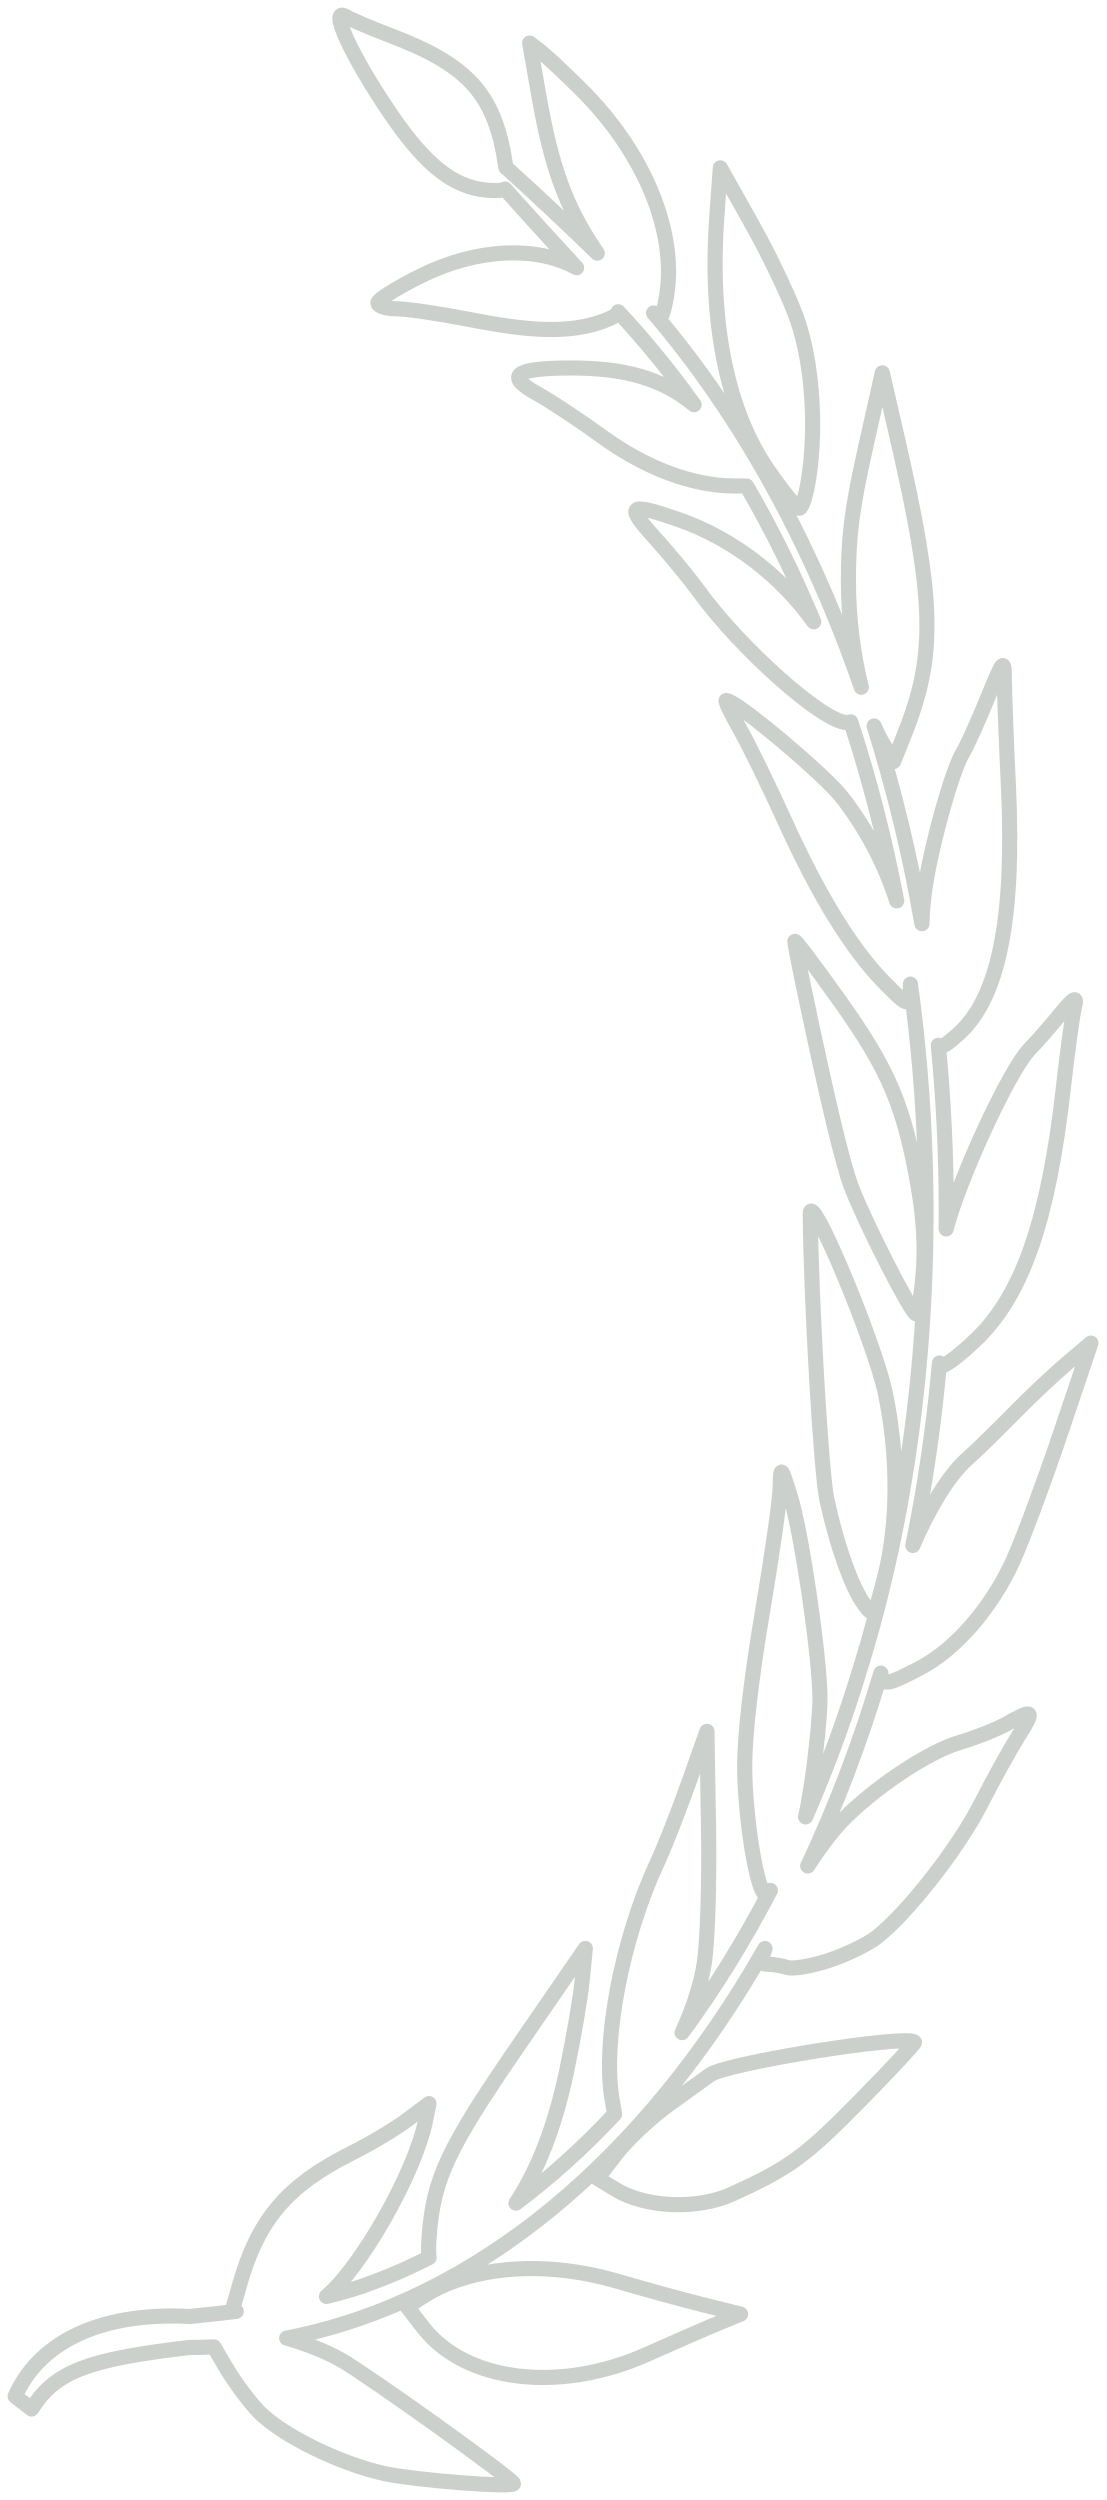
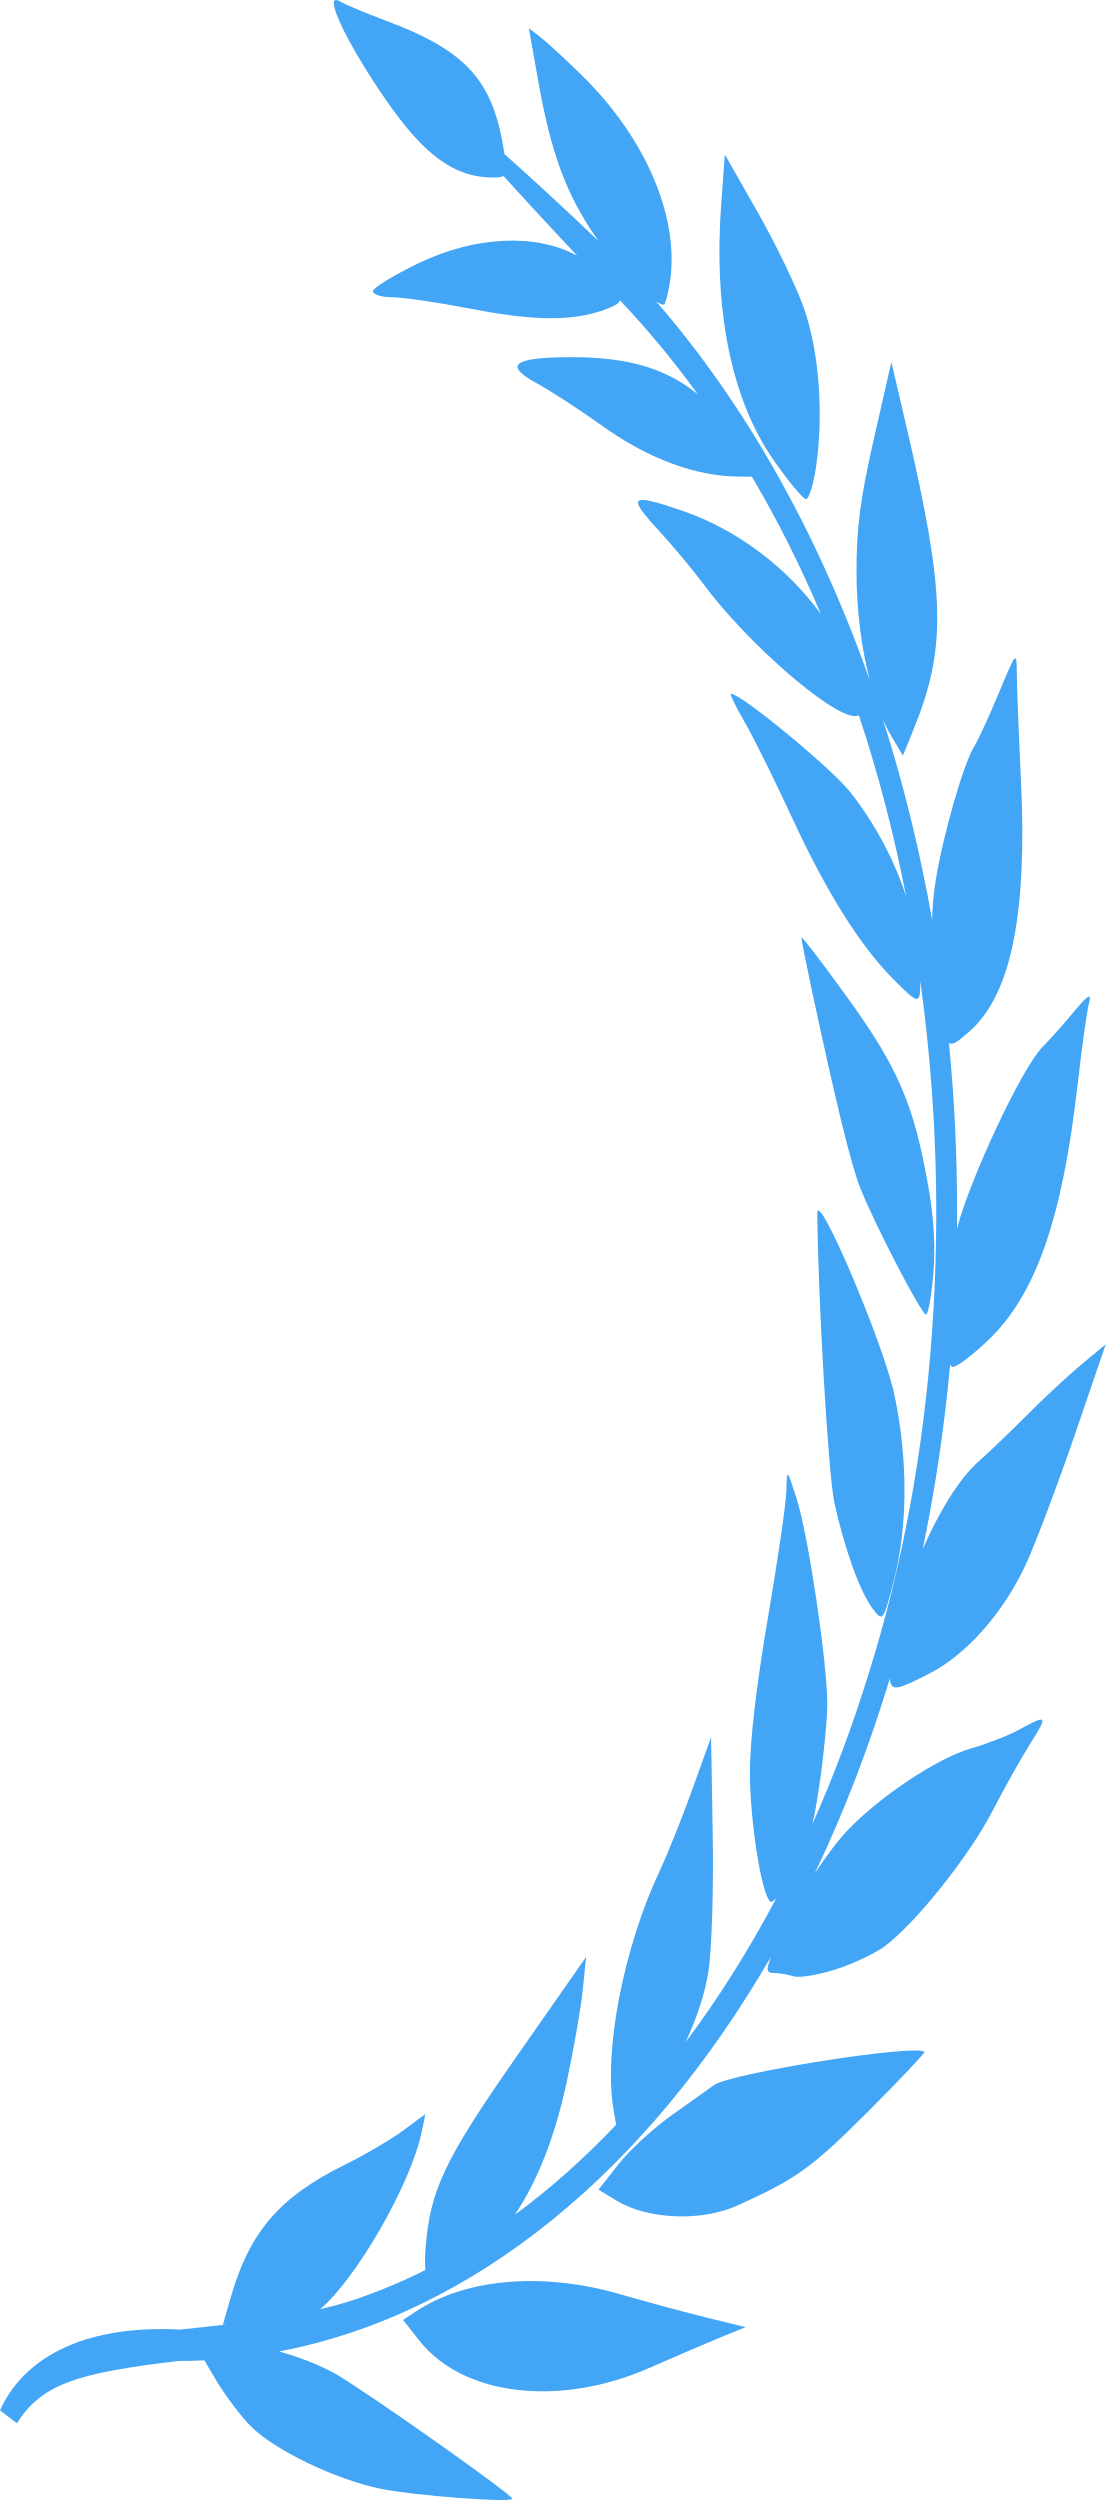
- <svg xmlns="http://www.w3.org/2000/svg" width="73" height="165" viewBox="0 0 73 165" fill="none">
-   <path opacity="0.5" fill-rule="evenodd" clip-rule="evenodd" d="M22.452 155.724C24.19 156.693 33.892 163.64 33.892 163.916C33.893 164.201 27.456 163.704 25.403 163.261C22.49 162.632 18.683 160.773 17.128 159.218C16.483 158.574 15.444 157.167 14.818 156.092L14.121 154.894C13.576 154.921 13.028 154.934 12.479 154.934C5.839 155.724 3.67 156.478 2.085 158.994L1 158.155C2.418 154.934 6.089 152.552 12.558 152.887C13.577 152.779 14.592 152.671 15.594 152.552L15.314 152.557L15.826 150.755C17.035 146.499 18.963 144.231 23.157 142.133C24.418 141.502 26.093 140.503 26.881 139.911L28.313 138.837L28.084 139.966C27.371 143.482 23.786 149.689 21.546 151.564C22.687 151.293 23.781 150.966 24.811 150.558C25.996 150.111 27.167 149.59 28.321 149C28.272 148.659 28.28 148.178 28.329 147.538C28.616 143.795 29.556 141.79 34.164 135.09L38.63 128.596L38.425 130.7C38.312 131.857 37.845 134.578 37.387 136.746C36.633 140.313 35.514 143.213 34.052 145.407C36.319 143.712 38.496 141.744 40.56 139.535L40.39 138.516C39.754 134.71 41.048 127.952 43.367 122.964C43.844 121.938 44.78 119.561 45.447 117.683L46.658 114.269L46.763 120.61C46.822 124.162 46.703 128.075 46.492 129.508C46.281 130.935 45.746 132.576 45.018 134.153C47.135 131.282 49.087 128.137 50.845 124.764C50.659 124.956 50.517 125.041 50.453 124.982C49.882 124.463 49.145 119.667 49.15 116.497C49.152 114.49 49.585 110.743 50.309 106.465C50.944 102.709 51.477 98.978 51.493 98.173C51.522 96.73 51.531 96.738 52.161 98.751C52.909 101.143 54.119 109.402 54.119 112.114C54.119 113.15 53.873 115.65 53.571 117.67C53.441 118.541 53.311 119.274 53.167 119.915C54.54 116.788 55.753 113.504 56.784 110.091C61.118 96.114 62.162 80.033 60.088 64.954C60.088 64.963 60.088 64.971 60.088 64.978C60.088 66.543 60.013 66.536 58.324 64.805C56.204 62.632 54.035 59.112 51.839 54.276C50.743 51.861 49.375 49.063 48.8 48.057C48.225 47.051 47.835 46.228 47.933 46.228C48.585 46.228 54.399 51.101 55.597 52.651C57.2 54.727 58.423 57.069 59.184 59.456C58.406 55.393 57.393 51.435 56.15 47.646C56.081 47.676 55.992 47.687 55.883 47.687C54.336 47.674 48.919 42.871 46.143 39.05C45.495 38.158 44.174 36.555 43.208 35.488C41.25 33.323 41.482 33.146 44.779 34.289C48.344 35.525 51.549 38.021 53.705 41.036C52.392 37.874 50.907 34.881 49.276 32.079L48.434 32.075C45.686 32.062 42.602 30.901 39.695 28.785C38.236 27.724 36.325 26.46 35.449 25.978C33.313 24.803 33.96 24.296 37.606 24.287C41.211 24.277 43.682 24.956 45.811 26.712C44.234 24.507 42.559 22.457 40.803 20.576C40.79 20.623 40.769 20.668 40.741 20.709C40.626 20.878 39.97 21.177 39.284 21.373C37.276 21.945 34.966 21.87 31.073 21.103C29.067 20.709 26.866 20.383 26.182 20.381C25.498 20.379 24.939 20.203 24.939 19.99C24.939 19.777 26.245 18.962 27.84 18.178C31.491 16.385 35.403 16.203 38.055 17.671C36.054 15.507 34.503 13.799 33.329 12.476C33.2 12.562 32.984 12.573 32.652 12.573C30.186 12.573 28.243 11.14 25.762 7.49C23.178 3.69 21.669 0.394 22.833 1.095C23.171 1.298 24.491 1.861 25.768 2.345C30.978 4.321 32.69 6.264 33.381 10.988C33.384 11.008 33.387 11.028 33.39 11.048C35.386 12.838 37.873 15.197 39.421 16.709C39.358 16.619 39.296 16.529 39.236 16.44C37.315 13.568 36.38 10.978 35.548 6.22L34.956 2.839L35.668 3.39C36.059 3.694 37.26 4.818 38.338 5.889C42.537 10.063 44.711 15.34 43.985 19.594C43.866 20.293 43.704 20.865 43.625 20.865C43.51 20.865 43.341 20.791 43.135 20.658C48.807 27.288 53.505 35.709 56.847 45.356C56.313 43.257 55.998 40.772 55.995 38.346C55.992 35.401 56.229 33.548 57.112 29.607L58.233 24.605L59.178 28.71C61.716 39.741 61.8 43.22 59.652 48.573L58.973 50.266L58.234 49.003C58.044 48.678 57.863 48.313 57.692 47.914C59 52.07 60.061 56.434 60.847 60.965C60.871 60.062 60.953 59.197 61.09 58.346C61.567 55.377 62.877 50.77 63.559 49.659C63.811 49.247 64.527 47.666 65.149 46.145C66.249 43.456 66.281 43.422 66.289 44.925C66.293 45.776 66.413 48.902 66.555 51.873C66.971 60.596 65.914 65.856 63.268 68.23C62.528 68.893 62.166 69.191 61.929 68.991C62.274 72.55 62.453 76.189 62.453 79.891C62.453 80.298 62.451 80.704 62.447 81.109C63.292 77.822 66.616 70.609 67.954 69.246C68.4 68.792 69.303 67.762 69.961 66.957C70.879 65.835 71.102 65.71 70.92 66.42C70.789 66.93 70.458 69.344 70.183 71.786C69.208 80.467 67.496 85.43 64.464 88.367C63.465 89.334 62.446 90.126 62.197 90.126C62.125 90.126 62.062 90.066 62.007 89.956C61.638 94.086 61.045 98.11 60.247 101.999C61.3 99.545 62.61 97.38 63.836 96.285C64.476 95.714 65.871 94.356 66.937 93.266C68.003 92.177 69.579 90.691 70.438 89.965L72 88.643L70.023 94.513C68.936 97.741 67.523 101.543 66.883 102.961C65.463 106.107 63.082 108.857 60.705 110.099C58.718 111.137 58.177 111.364 58.138 110.426C56.803 114.919 55.182 119.179 53.31 123.154C54.048 122.019 54.807 120.991 55.43 120.327C57.516 118.104 61.224 115.611 63.364 114.993C64.389 114.696 65.79 114.138 66.478 113.752C68.238 112.764 68.304 112.847 67.181 114.635C66.633 115.507 65.525 117.513 64.718 119.094C63.22 122.029 59.809 126.373 57.808 127.895C57.195 128.361 55.779 129.04 54.66 129.404C53.542 129.768 52.329 129.971 51.964 129.856C51.599 129.741 51.036 129.644 50.712 129.64C50.227 129.634 50.17 129.543 50.49 128.597C42.637 142.4 31.511 151.879 18.921 154.315C20.17 154.67 21.447 155.164 22.452 155.724ZM47.437 153.324C46.644 153.649 44.503 154.582 42.679 155.396C36.935 157.959 30.736 157.216 27.944 153.63L26.878 152.26L27.732 151.688C30.925 149.548 35.863 149.127 40.792 150.575C42.559 151.095 45.102 151.792 46.443 152.125L48.879 152.731L47.437 153.324ZM56.777 138.63C53.122 142.347 52.134 143.069 48.316 144.812C46.034 145.853 42.596 145.713 40.618 144.497L39.428 143.766L40.722 142.095C41.434 141.175 42.986 139.728 44.172 138.879C45.357 138.03 46.562 137.16 46.849 136.947C47.897 136.171 59.854 134.254 60.355 134.782C60.41 134.841 58.8 136.573 56.777 138.63ZM58.428 91.936C59.301 96.096 59.29 100.532 58.398 104.041C57.714 106.731 57.692 106.76 57.036 105.888C56.226 104.81 55.223 101.992 54.572 98.963C54.191 97.187 53.528 85.804 53.476 80.127C53.46 78.4 57.717 88.553 58.428 91.936ZM60.609 78.371C60.974 80.493 61.076 82.329 60.925 84.102C60.803 85.537 60.594 86.711 60.461 86.711C60.162 86.711 57.127 80.768 56.211 78.39C55.615 76.843 54.606 72.618 52.992 64.915C52.7 63.523 52.461 62.272 52.461 62.136C52.461 61.999 53.806 63.78 55.45 66.094C58.677 70.636 59.693 73.055 60.609 78.371ZM52.651 21.184C53.599 23.98 53.893 28.073 53.391 31.474C53.223 32.614 52.935 33.546 52.752 33.546C52.568 33.546 51.628 32.394 50.663 30.986C47.966 27.051 46.802 21.245 47.311 14.262L47.543 11.078L49.671 14.874C50.842 16.962 52.183 19.801 52.651 21.184Z" stroke="#9AA19A" stroke-linecap="round" stroke-linejoin="round" />
+ <svg xmlns="http://www.w3.org/2000/svg" width="69" height="156" viewBox="0 0 69 156" fill="none">
+   <path fill-rule="evenodd" clip-rule="evenodd" d="M20.848 148.08C22.537 149.006 31.965 155.655 31.966 155.92C31.966 156.192 25.711 155.716 23.716 155.293C20.884 154.691 17.185 152.911 15.674 151.423C15.047 150.807 14.037 149.46 13.429 148.432L12.752 147.285C12.222 147.311 11.689 147.323 11.155 147.323C4.703 148.08 2.595 148.801 1.054 151.209L3.08454e-06 150.406C1.378 147.323 4.946 145.044 11.232 145.365C12.223 145.261 13.209 145.158 14.183 145.044L13.911 145.049L14.408 143.323C15.583 139.251 17.457 137.08 21.532 135.072C22.758 134.469 24.387 133.512 25.152 132.946L26.544 131.918L26.321 132.998C25.628 136.363 22.144 142.304 19.967 144.098C21.076 143.839 22.139 143.525 23.14 143.136C24.292 142.707 25.43 142.209 26.552 141.644C26.503 141.318 26.512 140.858 26.559 140.245C26.838 136.663 27.751 134.744 32.23 128.331L36.57 122.116L36.371 124.13C36.261 125.237 35.807 127.841 35.362 129.917C34.629 133.33 33.542 136.105 32.121 138.206C34.324 136.584 36.44 134.7 38.446 132.586L38.28 131.61C37.662 127.968 38.92 121.5 41.173 116.727C41.637 115.744 42.547 113.47 43.195 111.673L44.372 108.405L44.474 114.473C44.532 117.873 44.415 121.618 44.21 122.989C44.006 124.355 43.486 125.926 42.778 127.435C44.835 124.687 46.733 121.677 48.441 118.449C48.26 118.632 48.122 118.714 48.059 118.658C47.505 118.161 46.789 113.571 46.793 110.537C46.796 108.616 47.217 105.03 47.92 100.936C48.537 97.341 49.055 93.77 49.071 93C49.099 91.619 49.108 91.626 49.72 93.553C50.447 95.843 51.623 103.746 51.623 106.342C51.623 107.334 51.383 109.726 51.09 111.659C50.964 112.493 50.837 113.195 50.698 113.808C52.032 110.816 53.21 107.672 54.213 104.406C58.425 91.03 59.439 75.639 57.424 61.208C57.424 61.216 57.424 61.223 57.424 61.231C57.424 62.729 57.351 62.722 55.709 61.065C53.649 58.986 51.541 55.616 49.407 50.988C48.342 48.677 47.013 45.999 46.454 45.036C45.895 44.073 45.516 43.286 45.611 43.286C46.245 43.286 51.895 47.949 53.059 49.433C54.617 51.42 55.805 53.661 56.545 55.945C55.788 52.057 54.804 48.269 53.596 44.643C53.529 44.671 53.443 44.682 53.337 44.682C51.834 44.67 46.569 40.073 43.871 36.416C43.242 35.563 41.958 34.028 41.019 33.007C39.116 30.935 39.342 30.765 42.546 31.86C46.01 33.042 49.125 35.431 51.221 38.316C49.944 35.291 48.502 32.426 46.917 29.744L46.098 29.74C43.428 29.728 40.43 28.616 37.605 26.592C36.187 25.576 34.33 24.367 33.478 23.906C31.403 22.781 32.032 22.296 35.575 22.287C39.078 22.278 41.48 22.927 43.549 24.607C42.016 22.497 40.389 20.536 38.682 18.735C38.669 18.78 38.648 18.823 38.621 18.862C38.509 19.024 37.872 19.31 37.206 19.498C35.254 20.046 33.009 19.973 29.226 19.24C27.277 18.862 25.138 18.551 24.473 18.549C23.808 18.547 23.265 18.378 23.265 18.174C23.265 17.971 24.534 17.19 26.084 16.44C29.632 14.724 33.434 14.55 36.011 15.955C34.066 13.884 32.559 12.249 31.419 10.983C31.293 11.066 31.083 11.076 30.761 11.076C28.364 11.076 26.476 9.704 24.064 6.211C21.554 2.575 20.087 -0.58 21.218 0.091C21.546 0.285 22.829 0.824 24.07 1.287C29.133 3.178 30.797 5.038 31.469 9.559C31.472 9.579 31.475 9.598 31.477 9.617C33.417 11.33 35.834 13.587 37.339 15.034C37.277 14.948 37.217 14.862 37.159 14.777C35.292 12.028 34.383 9.55 33.575 4.996L33 1.76L33.691 2.288C34.071 2.578 35.239 3.654 36.286 4.679C40.367 8.674 42.48 13.724 41.774 17.796C41.658 18.465 41.501 19.012 41.424 19.012C41.312 19.012 41.149 18.941 40.948 18.814C46.46 25.159 51.026 33.219 54.274 42.452C53.755 40.443 53.448 38.064 53.446 35.742C53.443 32.924 53.673 31.151 54.532 27.378L55.621 22.591L56.539 26.52C59.006 37.077 59.087 40.407 57 45.53L56.34 47.151L55.622 45.941C55.437 45.63 55.261 45.281 55.095 44.899C56.366 48.876 57.397 53.053 58.161 57.39C58.185 56.526 58.264 55.698 58.397 54.884C58.861 52.041 60.133 47.633 60.796 46.569C61.042 46.175 61.737 44.662 62.342 43.206C63.411 40.633 63.442 40.6 63.45 42.039C63.454 42.853 63.57 45.845 63.708 48.688C64.113 57.037 63.086 62.071 60.514 64.343C59.795 64.978 59.443 65.263 59.212 65.071C59.548 68.477 59.722 71.96 59.722 75.503C59.722 75.892 59.72 76.281 59.716 76.669C60.537 73.523 63.768 66.619 65.068 65.315C65.501 64.881 66.379 63.895 67.018 63.125C67.91 62.05 68.127 61.931 67.95 62.611C67.823 63.098 67.501 65.409 67.234 67.746C66.286 76.054 64.623 80.804 61.676 83.615C60.706 84.541 59.715 85.298 59.473 85.298C59.403 85.298 59.342 85.241 59.288 85.135C58.93 89.088 58.353 92.939 57.578 96.662C58.602 94.313 59.875 92.241 61.066 91.193C61.688 90.647 63.044 89.347 64.08 88.304C65.116 87.261 66.647 85.839 67.482 85.144L69 83.879L67.079 89.497C66.023 92.586 64.649 96.225 64.027 97.583C62.647 100.593 60.333 103.225 58.023 104.414C56.092 105.407 55.566 105.625 55.529 104.727C54.231 109.027 52.655 113.104 50.836 116.908C51.554 115.822 52.291 114.838 52.897 114.203C54.924 112.075 58.527 109.69 60.608 109.097C61.604 108.814 62.965 108.279 63.634 107.91C65.344 106.964 65.408 107.044 64.317 108.755C63.784 109.589 62.707 111.51 61.923 113.022C60.467 115.831 57.153 119.989 55.208 121.445C54.612 121.891 53.236 122.542 52.149 122.89C51.062 123.238 49.883 123.433 49.528 123.322C49.174 123.212 48.626 123.119 48.312 123.116C47.84 123.11 47.785 123.023 48.096 122.117C40.464 135.327 29.651 144.4 17.417 146.731C18.63 147.071 19.871 147.544 20.848 148.08ZM45.129 145.782C44.358 146.094 42.278 146.986 40.505 147.765C34.923 150.218 28.899 149.507 26.185 146.075L25.149 144.764L25.979 144.217C29.082 142.168 33.88 141.766 38.671 143.152C40.389 143.649 42.86 144.316 44.162 144.635L46.531 145.215L45.129 145.782ZM54.206 131.72C50.654 135.277 49.693 135.968 45.984 137.636C43.766 138.633 40.425 138.498 38.502 137.335L37.346 136.635L38.603 135.035C39.295 134.156 40.803 132.771 41.955 131.958C43.107 131.145 44.278 130.313 44.558 130.109C45.575 129.366 57.196 127.531 57.683 128.037C57.737 128.093 56.172 129.75 54.206 131.72ZM55.81 87.031C56.659 91.012 56.648 95.258 55.781 98.616C55.116 101.191 55.095 101.219 54.458 100.384C53.67 99.352 52.696 96.655 52.063 93.756C51.692 92.057 51.048 81.162 50.998 75.729C50.982 74.076 55.12 83.793 55.81 87.031ZM57.93 74.048C58.285 76.079 58.384 77.836 58.237 79.533C58.119 80.907 57.916 82.03 57.786 82.03C57.496 82.03 54.546 76.342 53.656 74.067C53.077 72.585 52.096 68.543 50.527 61.17C50.244 59.838 50.012 58.641 50.012 58.51C50.012 58.379 51.319 60.084 52.917 62.299C56.052 66.646 57.04 68.96 57.93 74.048ZM50.196 19.317C51.117 21.994 51.403 25.91 50.916 29.165C50.752 30.256 50.472 31.149 50.294 31.149C50.116 31.149 49.202 30.046 48.264 28.698C45.643 24.933 44.512 19.375 45.006 12.692L45.232 9.646L47.3 13.278C48.438 15.277 49.741 17.994 50.196 19.317Z" fill="#42A5F5" />
</svg>
